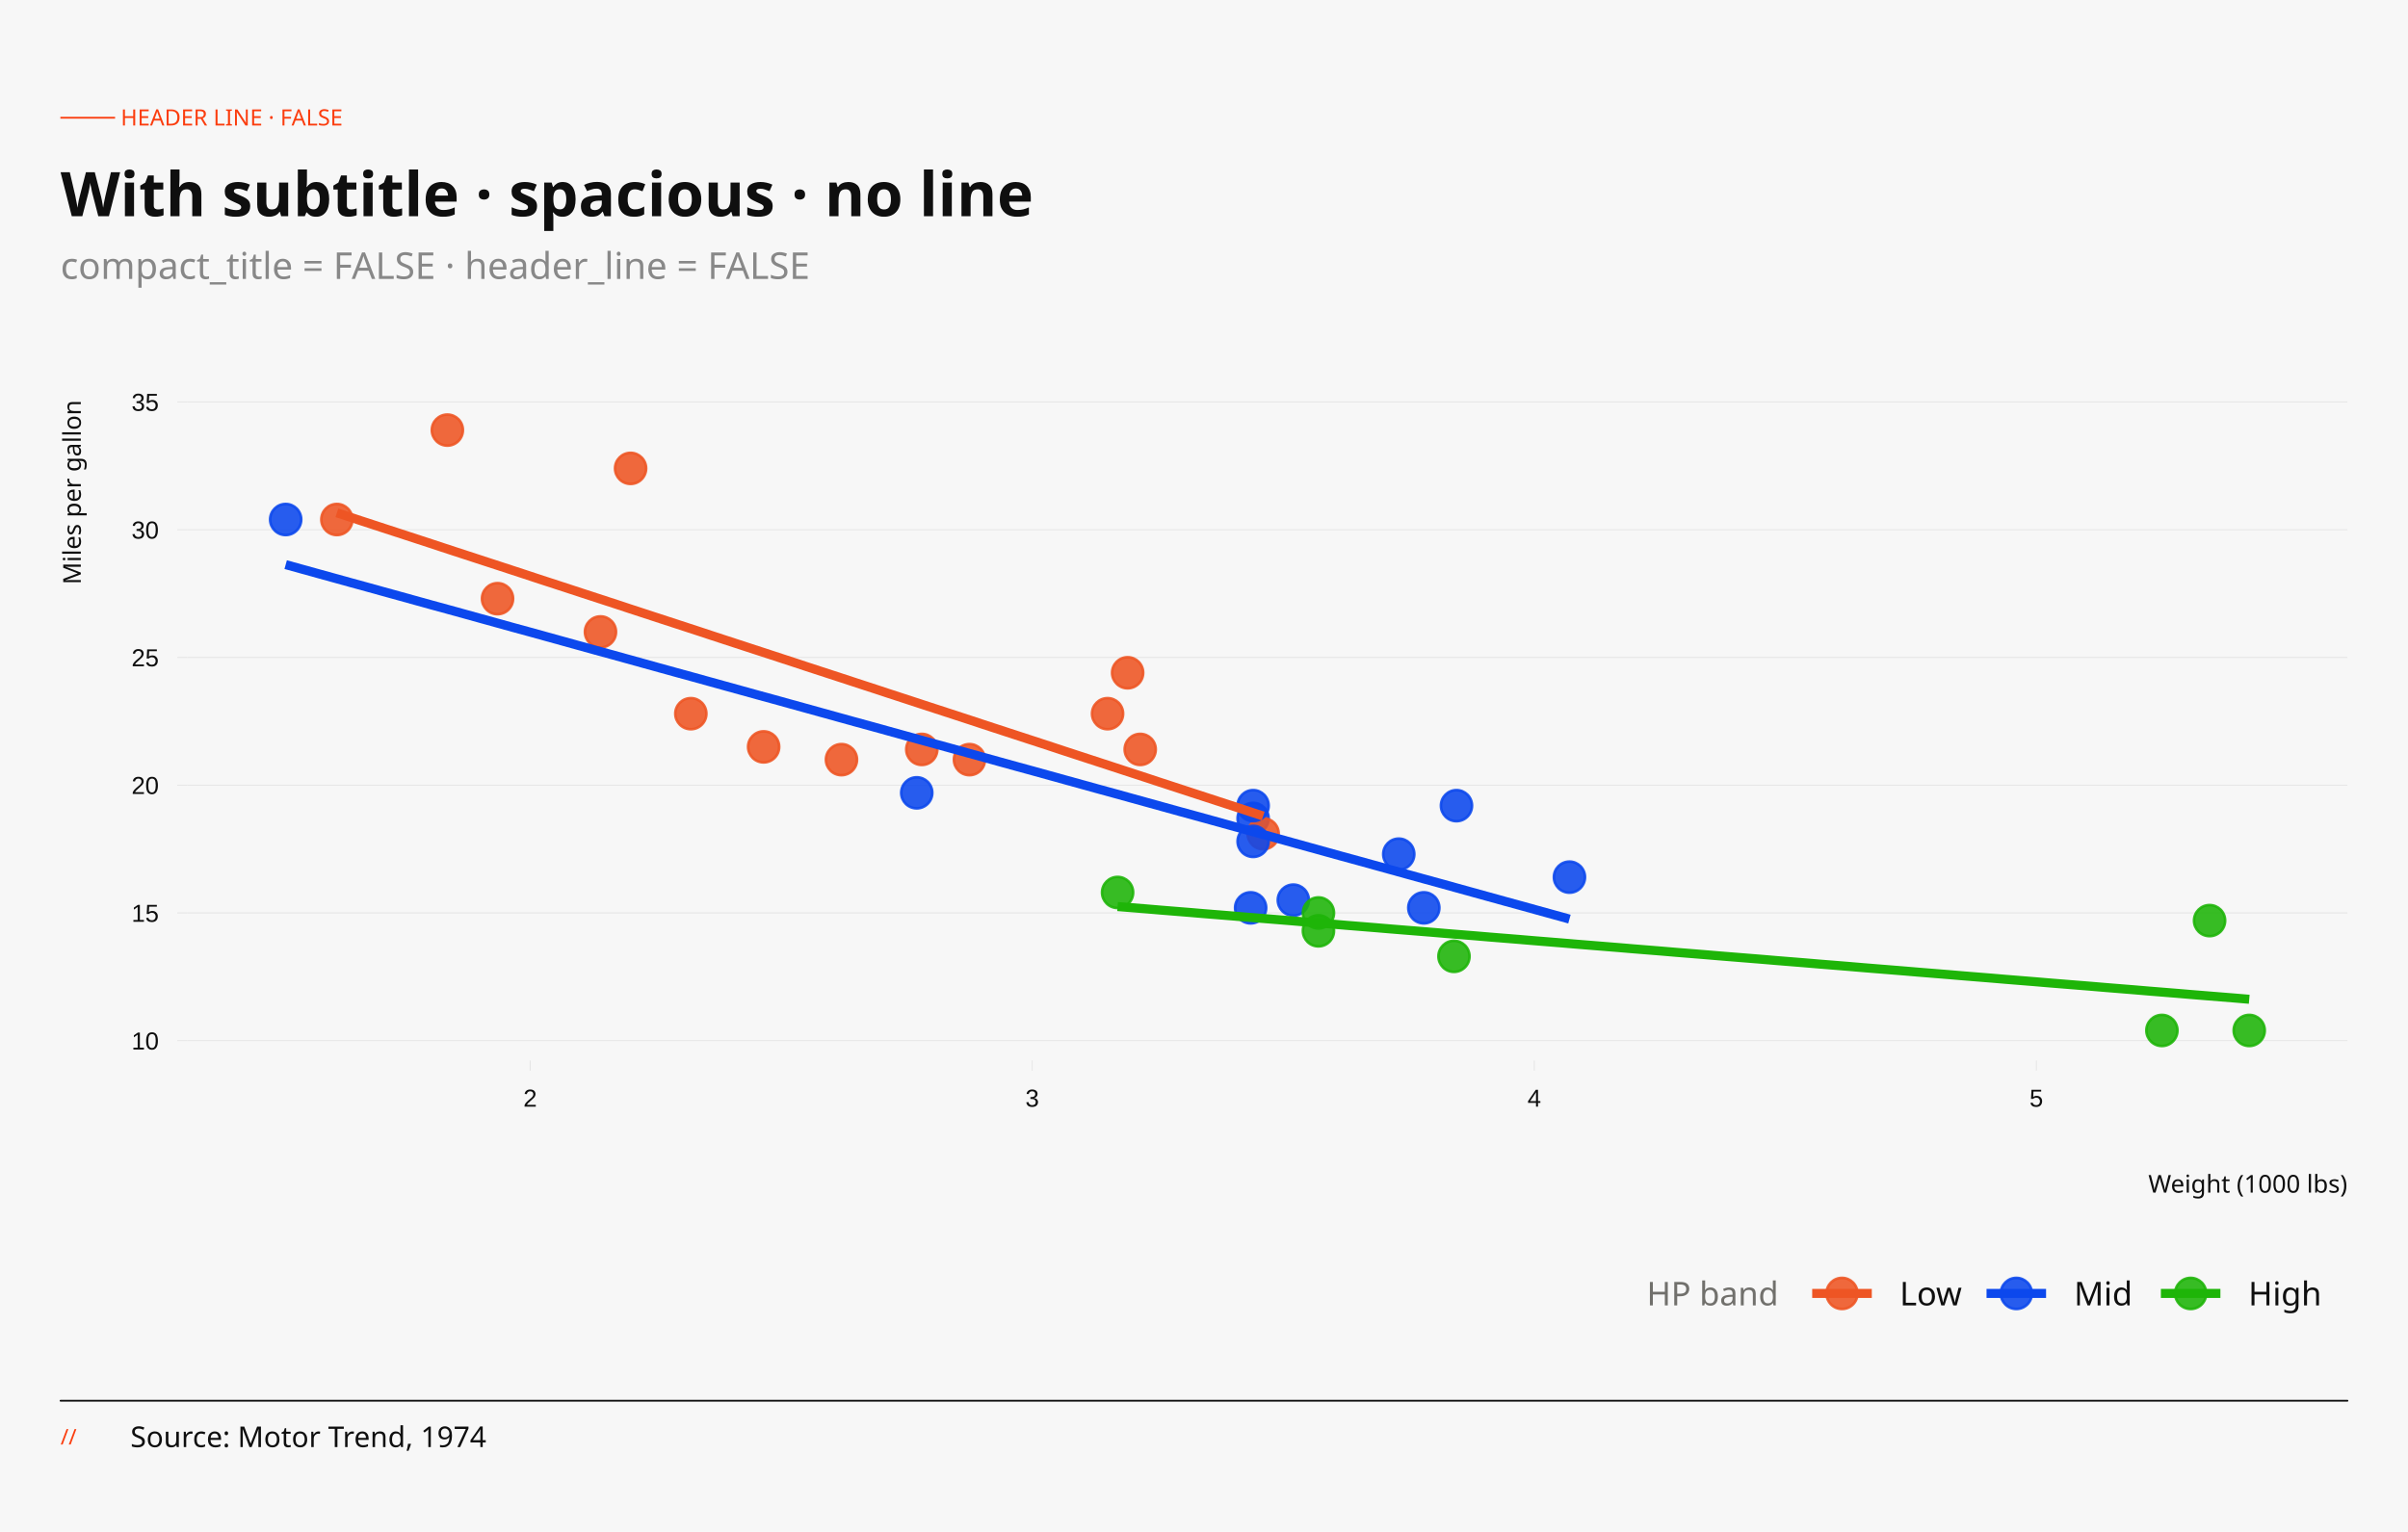
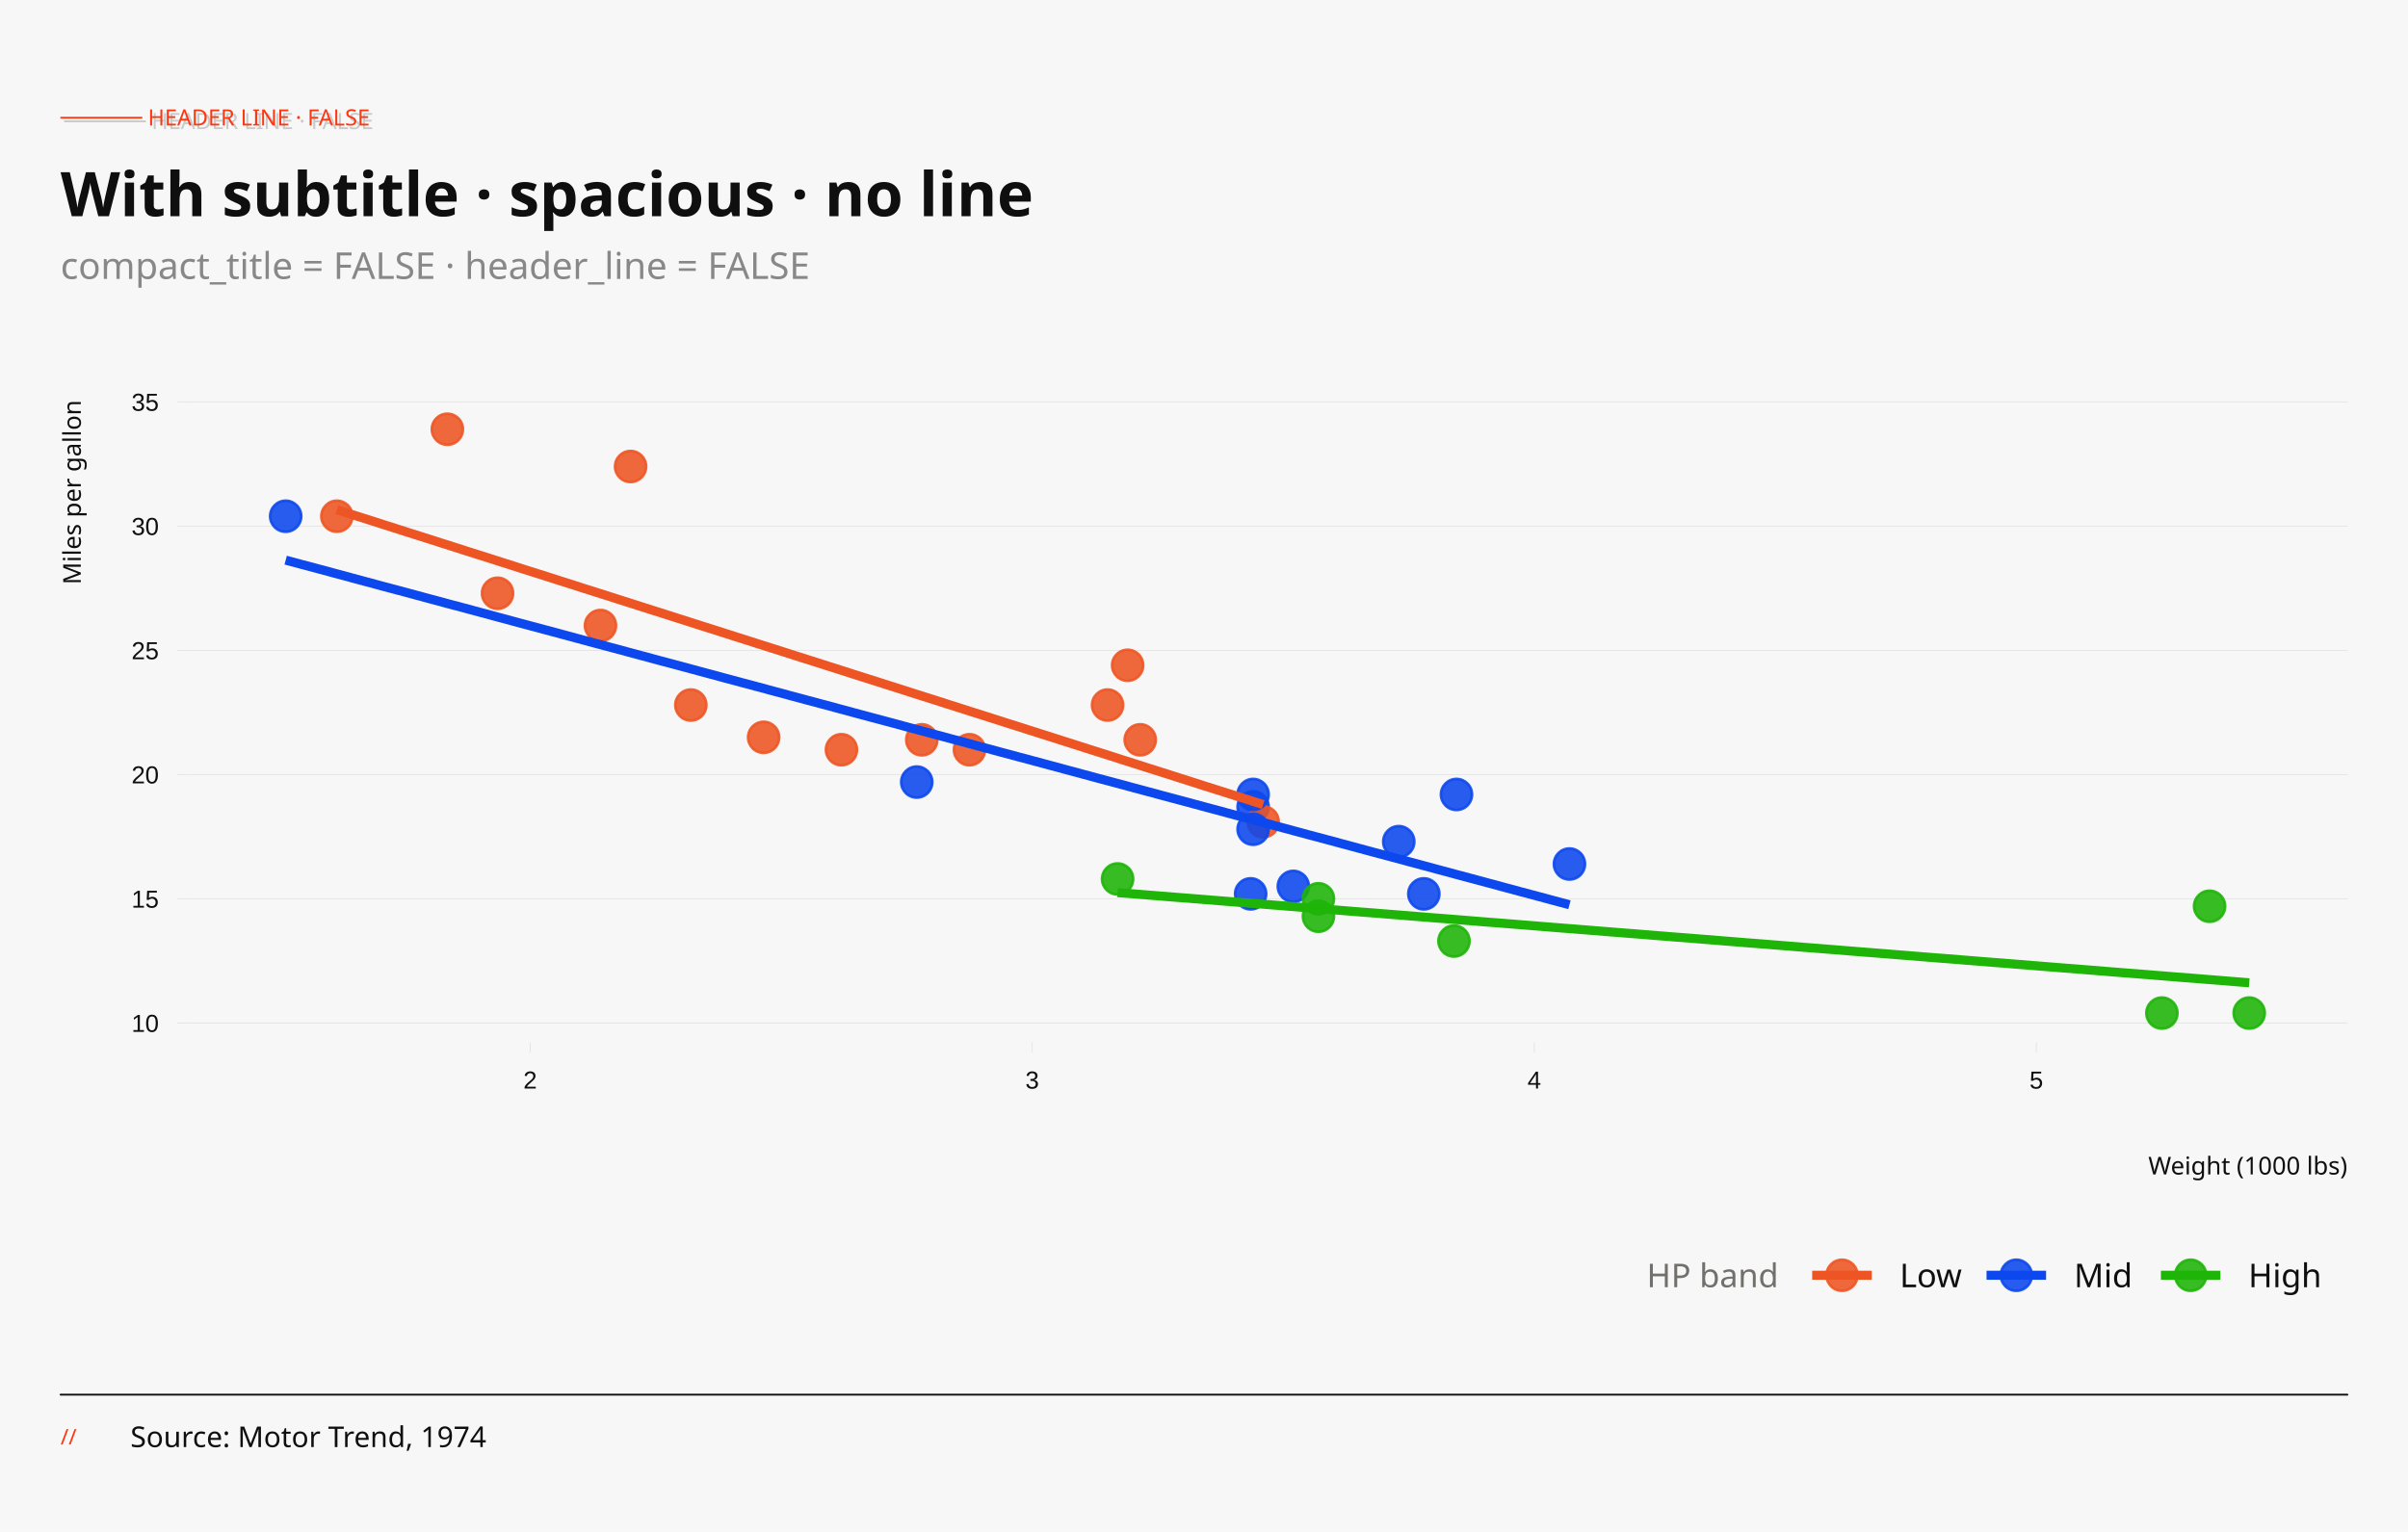
<svg xmlns="http://www.w3.org/2000/svg" width="396.00pt" height="252.00pt" viewBox="0 0 396.00 252.00">
  <g class="svglite">
    <defs>
      <style type="text/css">
    .svglite line, .svglite polyline, .svglite polygon, .svglite path, .svglite rect, .svglite circle {
      fill: none;
      stroke: #000000;
      stroke-linecap: round;
      stroke-linejoin: round;
      stroke-miterlimit: 10.00;
    }
    .svglite text {
      white-space: pre;
    }
    .svglite g.glyphgroup path {
      fill: inherit;
      stroke: none;
    }
  </style>
    </defs>
    <rect width="100%" height="100%" style="stroke: none; fill: none;" />
    <defs>
      <clipPath id="cpMC4wMHwzOTYuMDB8MC4wMHwyNTIuMDA=">
        <rect x="0.00" y="0.00" width="396.00" height="252.00" />
      </clipPath>
    </defs>
    <g clip-path="url(#cpMC4wMHwzOTYuMDB8MC4wMHwyNTIuMDA=)">
      <rect x="-0" y="0.00" width="396.00" height="252.00" style="stroke-width: 0.65; stroke: none; fill: #F7F7F7;" />
    </g>
    <defs>
-       <clipPath id="cpMzAuODN8Mzg2LjA0fDY1LjgxfDE3NC40NQ==">
-         <rect x="30.83" y="65.81" width="355.20" height="108.64" />
+       <clipPath id="cpMzAuODN8Mzg2LjA0fDY1LjgxfDE3MS40Ng==">
+         <rect x="30.83" y="65.81" width="355.20" height="105.65" />
      </clipPath>
    </defs>
-     <g clip-path="url(#cpMzAuODN8Mzg2LjA0fDY1LjgxfDE3NC40NQ==)">
-       <rect x="30.83" y="65.81" width="355.20" height="108.64" style="stroke-width: 0.65; stroke: none; fill: #F7F7F7;" />
-       <polyline points="30.83,171.19 386.04,171.19 " style="stroke-width: 0.15; stroke: #E4E4E4; stroke-linecap: butt;" />
-       <polyline points="30.83,150.18 386.04,150.18 " style="stroke-width: 0.15; stroke: #E4E4E4; stroke-linecap: butt;" />
-       <polyline points="30.83,129.16 386.04,129.16 " style="stroke-width: 0.15; stroke: #E4E4E4; stroke-linecap: butt;" />
-       <polyline points="30.83,108.15 386.04,108.15 " style="stroke-width: 0.15; stroke: #E4E4E4; stroke-linecap: butt;" />
-       <polyline points="30.83,87.14 386.04,87.14 " style="stroke-width: 0.15; stroke: #E4E4E4; stroke-linecap: butt;" />
+     <g clip-path="url(#cpMzAuODN8Mzg2LjA0fDY1LjgxfDE3MS40Ng==)">
+       <rect x="30.83" y="65.81" width="355.20" height="105.65" style="stroke-width: 0.65; stroke: none; fill: #F7F7F7;" />
+       <polyline points="30.83,168.29 386.04,168.29 " style="stroke-width: 0.15; stroke: #E4E4E4; stroke-linecap: butt;" />
+       <polyline points="30.83,147.85 386.04,147.85 " style="stroke-width: 0.15; stroke: #E4E4E4; stroke-linecap: butt;" />
+       <polyline points="30.83,127.42 386.04,127.42 " style="stroke-width: 0.15; stroke: #E4E4E4; stroke-linecap: butt;" />
+       <polyline points="30.83,106.99 386.04,106.99 " style="stroke-width: 0.15; stroke: #E4E4E4; stroke-linecap: butt;" />
+       <polyline points="30.83,86.55 386.04,86.55 " style="stroke-width: 0.15; stroke: #E4E4E4; stroke-linecap: butt;" />
      <polyline points="30.83,66.12 386.04,66.12 " style="stroke-width: 0.15; stroke: #E4E4E4; stroke-linecap: butt;" />
-       <circle cx="138.38" cy="124.96" r="2.56" style="stroke-width: 0.43; stroke: #EE5524; stroke-opacity: 0.88; fill: #EE5524; fill-opacity: 0.88;" />
-       <circle cx="159.43" cy="124.96" r="2.56" style="stroke-width: 0.43; stroke: #EE5524; stroke-opacity: 0.88; fill: #EE5524; fill-opacity: 0.88;" />
-       <circle cx="113.61" cy="117.40" r="2.56" style="stroke-width: 0.43; stroke: #EE5524; stroke-opacity: 0.88; fill: #EE5524; fill-opacity: 0.88;" />
-       <circle cx="187.51" cy="123.28" r="2.56" style="stroke-width: 0.43; stroke: #EE5524; stroke-opacity: 0.88; fill: #EE5524; fill-opacity: 0.88;" />
-       <circle cx="206.08" cy="134.63" r="2.56" style="stroke-width: 0.43; stroke: #0C48ED; stroke-opacity: 0.88; fill: #0C48ED; fill-opacity: 0.88;" />
-       <circle cx="207.73" cy="137.15" r="2.56" style="stroke-width: 0.43; stroke: #EE5524; stroke-opacity: 0.88; fill: #EE5524; fill-opacity: 0.88;" />
-       <circle cx="216.82" cy="153.12" r="2.56" style="stroke-width: 0.43; stroke: #1EB508; stroke-opacity: 0.88; fill: #1EB508; fill-opacity: 0.88;" />
-       <circle cx="185.44" cy="110.67" r="2.56" style="stroke-width: 0.43; stroke: #EE5524; stroke-opacity: 0.88; fill: #EE5524; fill-opacity: 0.88;" />
-       <circle cx="182.14" cy="117.40" r="2.56" style="stroke-width: 0.43; stroke: #EE5524; stroke-opacity: 0.88; fill: #EE5524; fill-opacity: 0.88;" />
-       <circle cx="206.08" cy="132.53" r="2.56" style="stroke-width: 0.43; stroke: #0C48ED; stroke-opacity: 0.88; fill: #0C48ED; fill-opacity: 0.88;" />
-       <circle cx="206.08" cy="138.41" r="2.56" style="stroke-width: 0.43; stroke: #0C48ED; stroke-opacity: 0.88; fill: #0C48ED; fill-opacity: 0.88;" />
-       <circle cx="258.10" cy="144.29" r="2.56" style="stroke-width: 0.43; stroke: #0C48ED; stroke-opacity: 0.88; fill: #0C48ED; fill-opacity: 0.88;" />
-       <circle cx="230.03" cy="140.51" r="2.56" style="stroke-width: 0.43; stroke: #0C48ED; stroke-opacity: 0.88; fill: #0C48ED; fill-opacity: 0.88;" />
-       <circle cx="234.15" cy="149.34" r="2.56" style="stroke-width: 0.43; stroke: #0C48ED; stroke-opacity: 0.88; fill: #0C48ED; fill-opacity: 0.88;" />
-       <circle cx="355.53" cy="169.51" r="2.56" style="stroke-width: 0.43; stroke: #1EB508; stroke-opacity: 0.88; fill: #1EB508; fill-opacity: 0.88;" />
-       <circle cx="369.89" cy="169.51" r="2.56" style="stroke-width: 0.43; stroke: #1EB508; stroke-opacity: 0.88; fill: #1EB508; fill-opacity: 0.88;" />
-       <circle cx="363.37" cy="151.44" r="2.56" style="stroke-width: 0.43; stroke: #1EB508; stroke-opacity: 0.88; fill: #1EB508; fill-opacity: 0.88;" />
-       <circle cx="103.70" cy="77.05" r="2.56" style="stroke-width: 0.43; stroke: #EE5524; stroke-opacity: 0.88; fill: #EE5524; fill-opacity: 0.88;" />
-       <circle cx="55.40" cy="85.46" r="2.56" style="stroke-width: 0.43; stroke: #EE5524; stroke-opacity: 0.88; fill: #EE5524; fill-opacity: 0.88;" />
-       <circle cx="73.57" cy="70.75" r="2.56" style="stroke-width: 0.43; stroke: #EE5524; stroke-opacity: 0.88; fill: #EE5524; fill-opacity: 0.88;" />
-       <circle cx="125.58" cy="122.86" r="2.56" style="stroke-width: 0.43; stroke: #EE5524; stroke-opacity: 0.88; fill: #EE5524; fill-opacity: 0.88;" />
-       <circle cx="212.69" cy="148.07" r="2.56" style="stroke-width: 0.43; stroke: #0C48ED; stroke-opacity: 0.88; fill: #0C48ED; fill-opacity: 0.88;" />
-       <circle cx="205.67" cy="149.34" r="2.56" style="stroke-width: 0.43; stroke: #0C48ED; stroke-opacity: 0.88; fill: #0C48ED; fill-opacity: 0.88;" />
-       <circle cx="239.11" cy="157.32" r="2.56" style="stroke-width: 0.43; stroke: #1EB508; stroke-opacity: 0.88; fill: #1EB508; fill-opacity: 0.88;" />
-       <circle cx="239.52" cy="132.53" r="2.56" style="stroke-width: 0.43; stroke: #0C48ED; stroke-opacity: 0.88; fill: #0C48ED; fill-opacity: 0.88;" />
-       <circle cx="81.82" cy="98.48" r="2.56" style="stroke-width: 0.43; stroke: #EE5524; stroke-opacity: 0.88; fill: #EE5524; fill-opacity: 0.88;" />
-       <circle cx="98.75" cy="103.95" r="2.56" style="stroke-width: 0.43; stroke: #EE5524; stroke-opacity: 0.88; fill: #EE5524; fill-opacity: 0.88;" />
-       <circle cx="46.98" cy="85.46" r="2.56" style="stroke-width: 0.43; stroke: #0C48ED; stroke-opacity: 0.88; fill: #0C48ED; fill-opacity: 0.88;" />
-       <circle cx="183.79" cy="146.81" r="2.56" style="stroke-width: 0.43; stroke: #1EB508; stroke-opacity: 0.88; fill: #1EB508; fill-opacity: 0.88;" />
-       <circle cx="150.76" cy="130.42" r="2.56" style="stroke-width: 0.43; stroke: #0C48ED; stroke-opacity: 0.88; fill: #0C48ED; fill-opacity: 0.88;" />
-       <circle cx="216.82" cy="150.18" r="2.56" style="stroke-width: 0.43; stroke: #1EB508; stroke-opacity: 0.88; fill: #1EB508; fill-opacity: 0.88;" />
-       <circle cx="151.59" cy="123.28" r="2.56" style="stroke-width: 0.43; stroke: #EE5524; stroke-opacity: 0.88; fill: #EE5524; fill-opacity: 0.88;" />
-       <polyline points="55.40,84.36 57.33,84.99 59.26,85.63 61.19,86.26 63.11,86.89 65.04,87.52 66.97,88.15 68.90,88.78 70.83,89.41 72.76,90.05 74.68,90.68 76.61,91.31 78.54,91.94 80.47,92.57 82.40,93.20 84.32,93.83 86.25,94.46 88.18,95.10 90.11,95.73 92.04,96.36 93.97,96.99 95.89,97.62 97.82,98.25 99.75,98.88 101.68,99.51 103.61,100.15 105.54,100.78 107.46,101.41 109.39,102.04 111.32,102.67 113.25,103.30 115.18,103.93 117.11,104.57 119.03,105.20 120.96,105.83 122.89,106.46 124.82,107.09 126.75,107.72 128.67,108.35 130.60,108.98 132.53,109.62 134.46,110.25 136.39,110.88 138.32,111.51 140.24,112.14 142.17,112.77 144.10,113.40 146.03,114.04 147.96,114.67 149.89,115.30 151.81,115.93 153.74,116.56 155.67,117.19 157.60,117.82 159.53,118.45 161.46,119.09 163.38,119.72 165.31,120.35 167.24,120.98 169.17,121.61 171.10,122.24 173.02,122.87 174.95,123.51 176.88,124.14 178.81,124.77 180.74,125.40 182.67,126.03 184.59,126.66 186.52,127.29 188.45,127.92 190.38,128.56 192.31,129.19 194.24,129.82 196.16,130.45 198.09,131.08 200.02,131.71 201.95,132.34 203.88,132.97 205.81,133.61 207.73,134.24 " style="stroke-width: 1.49; stroke: #EE5524; stroke-linecap: butt;" />
-       <polyline points="46.98,92.88 49.65,93.62 52.32,94.36 55.00,95.10 57.67,95.84 60.34,96.57 63.01,97.31 65.69,98.05 68.36,98.79 71.03,99.53 73.70,100.26 76.38,101.00 79.05,101.74 81.72,102.48 84.39,103.22 87.07,103.95 89.74,104.69 92.41,105.43 95.08,106.17 97.75,106.91 100.43,107.64 103.10,108.38 105.77,109.12 108.44,109.86 111.12,110.60 113.79,111.33 116.46,112.07 119.13,112.81 121.81,113.55 124.48,114.29 127.15,115.02 129.82,115.76 132.50,116.50 135.17,117.24 137.84,117.98 140.51,118.72 143.19,119.45 145.86,120.19 148.53,120.93 151.20,121.67 153.88,122.41 156.55,123.14 159.22,123.88 161.89,124.62 164.56,125.36 167.24,126.10 169.91,126.83 172.58,127.57 175.25,128.31 177.93,129.05 180.60,129.79 183.27,130.52 185.94,131.26 188.62,132.00 191.29,132.74 193.96,133.48 196.63,134.21 199.31,134.95 201.98,135.69 204.65,136.43 207.32,137.17 210.00,137.90 212.67,138.64 215.34,139.38 218.01,140.12 220.68,140.86 223.36,141.59 226.03,142.33 228.70,143.07 231.37,143.81 234.05,144.55 236.72,145.28 239.39,146.02 242.06,146.76 244.74,147.50 247.41,148.24 250.08,148.97 252.75,149.71 255.43,150.45 258.10,151.19 " style="stroke-width: 1.49; stroke: #0C48ED; stroke-linecap: butt;" />
-       <polyline points="183.79,149.13 186.15,149.32 188.50,149.51 190.86,149.71 193.21,149.90 195.57,150.09 197.92,150.29 200.28,150.48 202.64,150.67 204.99,150.87 207.35,151.06 209.70,151.25 212.06,151.44 214.41,151.64 216.77,151.83 219.13,152.02 221.48,152.22 223.84,152.41 226.19,152.60 228.55,152.80 230.90,152.99 233.26,153.18 235.62,153.37 237.97,153.57 240.33,153.76 242.68,153.95 245.04,154.15 247.39,154.34 249.75,154.53 252.11,154.73 254.46,154.92 256.82,155.11 259.17,155.31 261.53,155.50 263.88,155.69 266.24,155.88 268.60,156.08 270.95,156.27 273.31,156.46 275.66,156.66 278.02,156.85 280.37,157.04 282.73,157.24 285.09,157.43 287.44,157.62 289.80,157.81 292.15,158.01 294.51,158.20 296.86,158.39 299.22,158.59 301.58,158.78 303.93,158.97 306.29,159.17 308.64,159.36 311.00,159.55 313.35,159.74 315.71,159.94 318.07,160.13 320.42,160.32 322.78,160.52 325.13,160.71 327.49,160.90 329.84,161.10 332.20,161.29 334.56,161.48 336.91,161.68 339.27,161.87 341.62,162.06 343.98,162.25 346.33,162.45 348.69,162.64 351.05,162.83 353.40,163.03 355.76,163.22 358.11,163.41 360.47,163.61 362.82,163.80 365.18,163.99 367.54,164.18 369.89,164.38 " style="stroke-width: 1.49; stroke: #1EB508; stroke-linecap: butt;" />
+       <circle cx="138.38" cy="123.33" r="2.56" style="stroke-width: 0.43; stroke: #EE5524; stroke-opacity: 0.88; fill: #EE5524; fill-opacity: 0.88;" />
+       <circle cx="159.43" cy="123.33" r="2.56" style="stroke-width: 0.43; stroke: #EE5524; stroke-opacity: 0.88; fill: #EE5524; fill-opacity: 0.88;" />
+       <circle cx="113.61" cy="115.98" r="2.56" style="stroke-width: 0.43; stroke: #EE5524; stroke-opacity: 0.88; fill: #EE5524; fill-opacity: 0.88;" />
+       <circle cx="187.51" cy="121.70" r="2.56" style="stroke-width: 0.43; stroke: #EE5524; stroke-opacity: 0.88; fill: #EE5524; fill-opacity: 0.88;" />
+       <circle cx="206.08" cy="132.73" r="2.56" style="stroke-width: 0.43; stroke: #0C48ED; stroke-opacity: 0.88; fill: #0C48ED; fill-opacity: 0.88;" />
+       <circle cx="207.73" cy="135.19" r="2.56" style="stroke-width: 0.43; stroke: #EE5524; stroke-opacity: 0.88; fill: #EE5524; fill-opacity: 0.88;" />
+       <circle cx="216.82" cy="150.72" r="2.56" style="stroke-width: 0.43; stroke: #1EB508; stroke-opacity: 0.88; fill: #1EB508; fill-opacity: 0.88;" />
+       <circle cx="185.44" cy="109.44" r="2.56" style="stroke-width: 0.43; stroke: #EE5524; stroke-opacity: 0.88; fill: #EE5524; fill-opacity: 0.88;" />
+       <circle cx="182.14" cy="115.98" r="2.56" style="stroke-width: 0.43; stroke: #EE5524; stroke-opacity: 0.88; fill: #EE5524; fill-opacity: 0.88;" />
+       <circle cx="206.08" cy="130.69" r="2.56" style="stroke-width: 0.43; stroke: #0C48ED; stroke-opacity: 0.88; fill: #0C48ED; fill-opacity: 0.88;" />
+       <circle cx="206.08" cy="136.41" r="2.56" style="stroke-width: 0.43; stroke: #0C48ED; stroke-opacity: 0.88; fill: #0C48ED; fill-opacity: 0.88;" />
+       <circle cx="258.10" cy="142.13" r="2.56" style="stroke-width: 0.43; stroke: #0C48ED; stroke-opacity: 0.88; fill: #0C48ED; fill-opacity: 0.88;" />
+       <circle cx="230.03" cy="138.45" r="2.56" style="stroke-width: 0.43; stroke: #0C48ED; stroke-opacity: 0.88; fill: #0C48ED; fill-opacity: 0.88;" />
+       <circle cx="234.15" cy="147.04" r="2.56" style="stroke-width: 0.43; stroke: #0C48ED; stroke-opacity: 0.88; fill: #0C48ED; fill-opacity: 0.88;" />
+       <circle cx="355.53" cy="166.65" r="2.56" style="stroke-width: 0.43; stroke: #1EB508; stroke-opacity: 0.88; fill: #1EB508; fill-opacity: 0.88;" />
+       <circle cx="369.89" cy="166.65" r="2.56" style="stroke-width: 0.43; stroke: #1EB508; stroke-opacity: 0.88; fill: #1EB508; fill-opacity: 0.88;" />
+       <circle cx="363.37" cy="149.08" r="2.56" style="stroke-width: 0.43; stroke: #1EB508; stroke-opacity: 0.88; fill: #1EB508; fill-opacity: 0.88;" />
+       <circle cx="103.70" cy="76.74" r="2.56" style="stroke-width: 0.43; stroke: #EE5524; stroke-opacity: 0.88; fill: #EE5524; fill-opacity: 0.88;" />
+       <circle cx="55.40" cy="84.92" r="2.56" style="stroke-width: 0.43; stroke: #EE5524; stroke-opacity: 0.88; fill: #EE5524; fill-opacity: 0.88;" />
+       <circle cx="73.57" cy="70.61" r="2.56" style="stroke-width: 0.43; stroke: #EE5524; stroke-opacity: 0.88; fill: #EE5524; fill-opacity: 0.88;" />
+       <circle cx="125.58" cy="121.29" r="2.56" style="stroke-width: 0.43; stroke: #EE5524; stroke-opacity: 0.88; fill: #EE5524; fill-opacity: 0.88;" />
+       <circle cx="212.69" cy="145.81" r="2.56" style="stroke-width: 0.43; stroke: #0C48ED; stroke-opacity: 0.88; fill: #0C48ED; fill-opacity: 0.88;" />
+       <circle cx="205.67" cy="147.04" r="2.56" style="stroke-width: 0.43; stroke: #0C48ED; stroke-opacity: 0.88; fill: #0C48ED; fill-opacity: 0.88;" />
+       <circle cx="239.11" cy="154.80" r="2.56" style="stroke-width: 0.43; stroke: #1EB508; stroke-opacity: 0.88; fill: #1EB508; fill-opacity: 0.88;" />
+       <circle cx="239.52" cy="130.69" r="2.56" style="stroke-width: 0.43; stroke: #0C48ED; stroke-opacity: 0.88; fill: #0C48ED; fill-opacity: 0.88;" />
+       <circle cx="81.82" cy="97.59" r="2.56" style="stroke-width: 0.43; stroke: #EE5524; stroke-opacity: 0.88; fill: #EE5524; fill-opacity: 0.88;" />
+       <circle cx="98.75" cy="102.90" r="2.56" style="stroke-width: 0.43; stroke: #EE5524; stroke-opacity: 0.88; fill: #EE5524; fill-opacity: 0.88;" />
+       <circle cx="46.98" cy="84.92" r="2.56" style="stroke-width: 0.43; stroke: #0C48ED; stroke-opacity: 0.88; fill: #0C48ED; fill-opacity: 0.88;" />
+       <circle cx="183.79" cy="144.59" r="2.56" style="stroke-width: 0.43; stroke: #1EB508; stroke-opacity: 0.88; fill: #1EB508; fill-opacity: 0.88;" />
+       <circle cx="150.76" cy="128.65" r="2.56" style="stroke-width: 0.43; stroke: #0C48ED; stroke-opacity: 0.88; fill: #0C48ED; fill-opacity: 0.88;" />
+       <circle cx="216.82" cy="147.85" r="2.56" style="stroke-width: 0.43; stroke: #1EB508; stroke-opacity: 0.88; fill: #1EB508; fill-opacity: 0.88;" />
+       <circle cx="151.59" cy="121.70" r="2.56" style="stroke-width: 0.43; stroke: #EE5524; stroke-opacity: 0.88; fill: #EE5524; fill-opacity: 0.88;" />
+       <polyline points="55.40,83.85 57.33,84.47 59.26,85.08 61.19,85.69 63.11,86.31 65.04,86.92 66.97,87.54 68.90,88.15 70.83,88.76 72.76,89.38 74.68,89.99 76.61,90.61 78.54,91.22 80.47,91.83 82.40,92.45 84.32,93.06 86.25,93.68 88.18,94.29 90.11,94.90 92.04,95.52 93.97,96.13 95.89,96.75 97.82,97.36 99.75,97.97 101.68,98.59 103.61,99.20 105.54,99.82 107.46,100.43 109.39,101.04 111.32,101.66 113.25,102.27 115.18,102.89 117.11,103.50 119.03,104.11 120.96,104.73 122.89,105.34 124.82,105.96 126.75,106.57 128.67,107.18 130.60,107.80 132.53,108.41 134.46,109.02 136.39,109.64 138.32,110.25 140.24,110.87 142.17,111.48 144.10,112.09 146.03,112.71 147.96,113.32 149.89,113.94 151.81,114.55 153.74,115.16 155.67,115.78 157.60,116.39 159.53,117.01 161.46,117.62 163.38,118.23 165.31,118.85 167.24,119.46 169.17,120.08 171.10,120.69 173.02,121.30 174.95,121.92 176.88,122.53 178.81,123.15 180.74,123.76 182.67,124.37 184.59,124.99 186.52,125.60 188.45,126.22 190.38,126.83 192.31,127.44 194.24,128.06 196.16,128.67 198.09,129.29 200.02,129.90 201.95,130.51 203.88,131.13 205.81,131.74 207.73,132.35 " style="stroke-width: 1.49; stroke: #EE5524; stroke-linecap: butt;" />
+       <polyline points="46.98,92.14 49.65,92.86 52.32,93.57 55.00,94.29 57.67,95.01 60.34,95.73 63.01,96.45 65.69,97.16 68.36,97.88 71.03,98.60 73.70,99.32 76.38,100.03 79.05,100.75 81.72,101.47 84.39,102.19 87.07,102.91 89.74,103.62 92.41,104.34 95.08,105.06 97.75,105.78 100.43,106.49 103.10,107.21 105.77,107.93 108.44,108.65 111.12,109.36 113.79,110.08 116.46,110.80 119.13,111.52 121.81,112.24 124.48,112.95 127.15,113.67 129.82,114.39 132.50,115.11 135.17,115.82 137.84,116.54 140.51,117.26 143.19,117.98 145.86,118.69 148.53,119.41 151.20,120.13 153.88,120.85 156.55,121.57 159.22,122.28 161.89,123.00 164.56,123.72 167.24,124.44 169.91,125.15 172.58,125.87 175.25,126.59 177.93,127.31 180.60,128.03 183.27,128.74 185.94,129.46 188.62,130.18 191.29,130.90 193.96,131.61 196.63,132.33 199.31,133.05 201.98,133.77 204.65,134.48 207.32,135.20 210.00,135.92 212.67,136.64 215.34,137.36 218.01,138.07 220.68,138.79 223.36,139.51 226.03,140.23 228.70,140.94 231.37,141.66 234.05,142.38 236.72,143.10 239.39,143.82 242.06,144.53 244.74,145.25 247.41,145.97 250.08,146.69 252.75,147.40 255.43,148.12 258.10,148.84 " style="stroke-width: 1.49; stroke: #0C48ED; stroke-linecap: butt;" />
+       <polyline points="183.79,146.84 186.15,147.02 188.50,147.21 190.86,147.40 193.21,147.59 195.57,147.77 197.92,147.96 200.28,148.15 202.64,148.34 204.99,148.53 207.35,148.71 209.70,148.90 212.06,149.09 214.41,149.28 216.77,149.46 219.13,149.65 221.48,149.84 223.84,150.03 226.19,150.21 228.55,150.40 230.90,150.59 233.26,150.78 235.62,150.97 237.97,151.15 240.33,151.34 242.68,151.53 245.04,151.72 247.39,151.90 249.75,152.09 252.11,152.28 254.46,152.47 256.82,152.66 259.17,152.84 261.53,153.03 263.88,153.22 266.24,153.41 268.60,153.59 270.95,153.78 273.31,153.97 275.66,154.16 278.02,154.34 280.37,154.53 282.73,154.72 285.09,154.91 287.44,155.10 289.80,155.28 292.15,155.47 294.51,155.66 296.86,155.85 299.22,156.03 301.58,156.22 303.93,156.41 306.29,156.60 308.64,156.78 311.00,156.97 313.35,157.16 315.71,157.35 318.07,157.54 320.42,157.72 322.78,157.91 325.13,158.10 327.49,158.29 329.84,158.47 332.20,158.66 334.56,158.85 336.91,159.04 339.27,159.23 341.62,159.41 343.98,159.60 346.33,159.79 348.69,159.98 351.05,160.16 353.40,160.35 355.76,160.54 358.11,160.73 360.47,160.91 362.82,161.10 365.18,161.29 367.54,161.48 369.89,161.67 " style="stroke-width: 1.49; stroke: #1EB508; stroke-linecap: butt;" />
    </g>
    <g clip-path="url(#cpMC4wMHwzOTYuMDB8MC4wMHwyNTIuMDA=)">
-       <text x="26.13" y="172.64" text-anchor="end" style="font-size: 4.05px;fill: #0F0F0F; font-family: &quot;Arial&quot;;" textLength="4.50px" lengthAdjust="spacingAndGlyphs">10</text>
-       <text x="26.13" y="151.63" text-anchor="end" style="font-size: 4.05px;fill: #0F0F0F; font-family: &quot;Arial&quot;;" textLength="4.50px" lengthAdjust="spacingAndGlyphs">15</text>
-       <text x="26.13" y="130.61" text-anchor="end" style="font-size: 4.05px;fill: #0F0F0F; font-family: &quot;Arial&quot;;" textLength="4.50px" lengthAdjust="spacingAndGlyphs">20</text>
-       <text x="26.13" y="109.60" text-anchor="end" style="font-size: 4.05px;fill: #0F0F0F; font-family: &quot;Arial&quot;;" textLength="4.50px" lengthAdjust="spacingAndGlyphs">25</text>
-       <text x="26.13" y="88.59" text-anchor="end" style="font-size: 4.05px;fill: #0F0F0F; font-family: &quot;Arial&quot;;" textLength="4.50px" lengthAdjust="spacingAndGlyphs">30</text>
-       <text x="26.13" y="67.58" text-anchor="end" style="font-size: 4.05px;fill: #0F0F0F; font-family: &quot;Arial&quot;;" textLength="4.50px" lengthAdjust="spacingAndGlyphs">35</text>
-       <polyline points="29.15,171.19 30.83,171.19 " style="stroke-width: 0.15; stroke: #E4E4E4; stroke-linecap: butt;" />
-       <polyline points="29.15,150.18 30.83,150.18 " style="stroke-width: 0.15; stroke: #E4E4E4; stroke-linecap: butt;" />
-       <polyline points="29.15,129.16 30.83,129.16 " style="stroke-width: 0.15; stroke: #E4E4E4; stroke-linecap: butt;" />
-       <polyline points="29.15,108.15 30.83,108.15 " style="stroke-width: 0.15; stroke: #E4E4E4; stroke-linecap: butt;" />
-       <polyline points="29.15,87.14 30.83,87.14 " style="stroke-width: 0.15; stroke: #E4E4E4; stroke-linecap: butt;" />
+       <text x="26.13" y="169.74" text-anchor="end" style="font-size: 4.05px;fill: #0F0F0F; font-family: &quot;Arial&quot;;" textLength="4.50px" lengthAdjust="spacingAndGlyphs">10</text>
+       <text x="26.13" y="149.31" text-anchor="end" style="font-size: 4.05px;fill: #0F0F0F; font-family: &quot;Arial&quot;;" textLength="4.50px" lengthAdjust="spacingAndGlyphs">15</text>
+       <text x="26.13" y="128.87" text-anchor="end" style="font-size: 4.05px;fill: #0F0F0F; font-family: &quot;Arial&quot;;" textLength="4.50px" lengthAdjust="spacingAndGlyphs">20</text>
+       <text x="26.13" y="108.44" text-anchor="end" style="font-size: 4.05px;fill: #0F0F0F; font-family: &quot;Arial&quot;;" textLength="4.50px" lengthAdjust="spacingAndGlyphs">25</text>
+       <text x="26.13" y="88.00" text-anchor="end" style="font-size: 4.05px;fill: #0F0F0F; font-family: &quot;Arial&quot;;" textLength="4.50px" lengthAdjust="spacingAndGlyphs">30</text>
+       <text x="26.13" y="67.57" text-anchor="end" style="font-size: 4.05px;fill: #0F0F0F; font-family: &quot;Arial&quot;;" textLength="4.50px" lengthAdjust="spacingAndGlyphs">35</text>
+       <polyline points="29.15,168.29 30.83,168.29 " style="stroke-width: 0.15; stroke: #E4E4E4; stroke-linecap: butt;" />
+       <polyline points="29.15,147.85 30.83,147.85 " style="stroke-width: 0.15; stroke: #E4E4E4; stroke-linecap: butt;" />
+       <polyline points="29.15,127.42 30.83,127.42 " style="stroke-width: 0.15; stroke: #E4E4E4; stroke-linecap: butt;" />
+       <polyline points="29.15,106.99 30.83,106.99 " style="stroke-width: 0.15; stroke: #E4E4E4; stroke-linecap: butt;" />
+       <polyline points="29.15,86.55 30.83,86.55 " style="stroke-width: 0.15; stroke: #E4E4E4; stroke-linecap: butt;" />
      <polyline points="29.15,66.12 30.83,66.12 " style="stroke-width: 0.15; stroke: #E4E4E4; stroke-linecap: butt;" />
-       <polyline points="87.19,176.13 87.19,174.45 " style="stroke-width: 0.15; stroke: #E4E4E4; stroke-linecap: butt;" />
-       <polyline points="169.75,176.13 169.75,174.45 " style="stroke-width: 0.15; stroke: #E4E4E4; stroke-linecap: butt;" />
-       <polyline points="252.32,176.13 252.32,174.45 " style="stroke-width: 0.15; stroke: #E4E4E4; stroke-linecap: butt;" />
-       <polyline points="334.88,176.13 334.88,174.45 " style="stroke-width: 0.15; stroke: #E4E4E4; stroke-linecap: butt;" />
-       <text x="87.19" y="182.05" text-anchor="middle" style="font-size: 4.05px;fill: #0F0F0F; font-family: &quot;Arial&quot;;" textLength="2.25px" lengthAdjust="spacingAndGlyphs">2</text>
-       <text x="169.75" y="182.05" text-anchor="middle" style="font-size: 4.05px;fill: #0F0F0F; font-family: &quot;Arial&quot;;" textLength="2.25px" lengthAdjust="spacingAndGlyphs">3</text>
-       <text x="252.32" y="182.05" text-anchor="middle" style="font-size: 4.05px;fill: #0F0F0F; font-family: &quot;Arial&quot;;" textLength="2.25px" lengthAdjust="spacingAndGlyphs">4</text>
-       <text x="334.88" y="182.05" text-anchor="middle" style="font-size: 4.05px;fill: #0F0F0F; font-family: &quot;Arial&quot;;" textLength="2.25px" lengthAdjust="spacingAndGlyphs">5</text>
-       <text x="386.04" y="196.19" text-anchor="end" style="font-size: 4.05px; font-weight: 100;fill: #0F0F0F; font-family: &quot;JetBrains Mono&quot;;" textLength="41.17px" lengthAdjust="spacingAndGlyphs">Weight (1000 lbs)</text>
+       <polyline points="87.19,173.14 87.19,171.46 " style="stroke-width: 0.15; stroke: #E4E4E4; stroke-linecap: butt;" />
+       <polyline points="169.75,173.14 169.75,171.46 " style="stroke-width: 0.15; stroke: #E4E4E4; stroke-linecap: butt;" />
+       <polyline points="252.32,173.14 252.32,171.46 " style="stroke-width: 0.15; stroke: #E4E4E4; stroke-linecap: butt;" />
+       <polyline points="334.88,173.14 334.88,171.46 " style="stroke-width: 0.15; stroke: #E4E4E4; stroke-linecap: butt;" />
+       <text x="87.19" y="179.07" text-anchor="middle" style="font-size: 4.05px;fill: #0F0F0F; font-family: &quot;Arial&quot;;" textLength="2.25px" lengthAdjust="spacingAndGlyphs">2</text>
+       <text x="169.75" y="179.07" text-anchor="middle" style="font-size: 4.05px;fill: #0F0F0F; font-family: &quot;Arial&quot;;" textLength="2.25px" lengthAdjust="spacingAndGlyphs">3</text>
+       <text x="252.32" y="179.07" text-anchor="middle" style="font-size: 4.05px;fill: #0F0F0F; font-family: &quot;Arial&quot;;" textLength="2.25px" lengthAdjust="spacingAndGlyphs">4</text>
+       <text x="334.88" y="179.07" text-anchor="middle" style="font-size: 4.05px;fill: #0F0F0F; font-family: &quot;Arial&quot;;" textLength="2.25px" lengthAdjust="spacingAndGlyphs">5</text>
+       <text x="386.04" y="193.20" text-anchor="end" style="font-size: 4.05px; font-weight: 100;fill: #0F0F0F; font-family: &quot;JetBrains Mono&quot;;" textLength="41.17px" lengthAdjust="spacingAndGlyphs">Weight (1000 lbs)</text>
      <text transform="translate(13.29,65.81) rotate(-90)" text-anchor="end" style="font-size: 4.05px; font-weight: 100;fill: #0F0F0F; font-family: &quot;JetBrains Mono&quot;;" textLength="38.75px" lengthAdjust="spacingAndGlyphs">Miles per gallon</text>
-       <rect x="267.43" y="203.29" width="118.60" height="18.96" style="stroke-width: 0.75; stroke: none;" />
-       <rect x="267.43" y="203.29" width="118.60" height="18.96" style="stroke-width: 0.65; stroke: none; fill: #F7F7F7;" />
-       <text x="270.80" y="214.74" style="font-size: 5.40px;fill: #71706C; font-family: &quot;JetBrains Mono&quot;;" textLength="22.64px" lengthAdjust="spacingAndGlyphs">HP band</text>
-       <rect x="296.80" y="206.65" width="12.24" height="12.24" style="stroke-width: 0.65; stroke: none; fill: #F7F7F7;" />
-       <circle cx="302.92" cy="212.77" r="2.56" style="stroke-width: 0.43; stroke: #EE5524; stroke-opacity: 0.88; fill: #EE5524; fill-opacity: 0.88;" />
-       <line x1="298.02" y1="212.77" x2="307.82" y2="212.77" style="stroke-width: 1.49; stroke: #EE5524; stroke-linecap: butt;" />
-       <rect x="325.47" y="206.65" width="12.24" height="12.24" style="stroke-width: 0.65; stroke: none; fill: #F7F7F7;" />
-       <circle cx="331.59" cy="212.77" r="2.56" style="stroke-width: 0.43; stroke: #0C48ED; stroke-opacity: 0.88; fill: #0C48ED; fill-opacity: 0.88;" />
-       <line x1="326.69" y1="212.77" x2="336.48" y2="212.77" style="stroke-width: 1.49; stroke: #0C48ED; stroke-linecap: butt;" />
-       <rect x="354.14" y="206.65" width="12.24" height="12.24" style="stroke-width: 0.65; stroke: none; fill: #F7F7F7;" />
-       <circle cx="360.26" cy="212.77" r="2.56" style="stroke-width: 0.43; stroke: #1EB508; stroke-opacity: 0.88; fill: #1EB508; fill-opacity: 0.88;" />
-       <line x1="355.36" y1="212.77" x2="365.15" y2="212.77" style="stroke-width: 1.49; stroke: #1EB508; stroke-linecap: butt;" />
-       <text x="312.40" y="214.74" style="font-size: 5.40px;fill: #0F0F0F; font-family: &quot;JetBrains Mono&quot;;" textLength="9.70px" lengthAdjust="spacingAndGlyphs">Low</text>
-       <text x="341.07" y="214.74" style="font-size: 5.40px;fill: #0F0F0F; font-family: &quot;JetBrains Mono&quot;;" textLength="9.70px" lengthAdjust="spacingAndGlyphs">Mid</text>
-       <text x="369.74" y="214.74" style="font-size: 5.40px;fill: #0F0F0F; font-family: &quot;JetBrains Mono&quot;;" textLength="12.94px" lengthAdjust="spacingAndGlyphs">High</text>
+       <rect x="267.43" y="200.30" width="118.60" height="18.96" style="stroke-width: 0.75; stroke: none;" />
+       <rect x="267.43" y="200.30" width="118.60" height="18.96" style="stroke-width: 0.65; stroke: none; fill: #F7F7F7;" />
+       <text x="270.80" y="211.75" style="font-size: 5.40px;fill: #71706C; font-family: &quot;JetBrains Mono&quot;;" textLength="22.64px" lengthAdjust="spacingAndGlyphs">HP band</text>
+       <rect x="296.80" y="203.66" width="12.24" height="12.24" style="stroke-width: 0.65; stroke: none; fill: #F7F7F7;" />
+       <circle cx="302.92" cy="209.78" r="2.56" style="stroke-width: 0.43; stroke: #EE5524; stroke-opacity: 0.88; fill: #EE5524; fill-opacity: 0.88;" />
+       <line x1="298.02" y1="209.78" x2="307.82" y2="209.78" style="stroke-width: 1.49; stroke: #EE5524; stroke-linecap: butt;" />
+       <rect x="325.47" y="203.66" width="12.24" height="12.24" style="stroke-width: 0.65; stroke: none; fill: #F7F7F7;" />
+       <circle cx="331.59" cy="209.78" r="2.56" style="stroke-width: 0.43; stroke: #0C48ED; stroke-opacity: 0.88; fill: #0C48ED; fill-opacity: 0.88;" />
+       <line x1="326.69" y1="209.78" x2="336.48" y2="209.78" style="stroke-width: 1.49; stroke: #0C48ED; stroke-linecap: butt;" />
+       <rect x="354.14" y="203.66" width="12.24" height="12.24" style="stroke-width: 0.65; stroke: none; fill: #F7F7F7;" />
+       <circle cx="360.26" cy="209.78" r="2.56" style="stroke-width: 0.43; stroke: #1EB508; stroke-opacity: 0.88; fill: #1EB508; fill-opacity: 0.88;" />
+       <line x1="355.36" y1="209.78" x2="365.15" y2="209.78" style="stroke-width: 1.49; stroke: #1EB508; stroke-linecap: butt;" />
+       <text x="312.40" y="211.75" style="font-size: 5.40px;fill: #0F0F0F; font-family: &quot;JetBrains Mono&quot;;" textLength="9.70px" lengthAdjust="spacingAndGlyphs">Low</text>
+       <text x="341.07" y="211.75" style="font-size: 5.40px;fill: #0F0F0F; font-family: &quot;JetBrains Mono&quot;;" textLength="9.70px" lengthAdjust="spacingAndGlyphs">Mid</text>
+       <text x="369.74" y="211.75" style="font-size: 5.40px;fill: #0F0F0F; font-family: &quot;JetBrains Mono&quot;;" textLength="12.94px" lengthAdjust="spacingAndGlyphs">High</text>
      <text x="9.96" y="45.88" style="font-size: 6.08px;fill: #888888; font-family: &quot;Satoshi&quot;;" textLength="123.50px" lengthAdjust="spacingAndGlyphs">compact_title = FALSE  ·  header_line = FALSE</text>
      <text x="9.96" y="35.56" style="font-size: 10.12px; font-weight: 600;fill: #0F0F0F; font-family: &quot;Archivo&quot;;" textLength="146.03px" lengthAdjust="spacingAndGlyphs">With subtitle · spacious · no line</text>
-       <text x="9.96" y="20.64" style="font-size: 3.71px;fill: #FB3D0E; font-family: &quot;JetBrains Mono&quot;;" textLength="53.25px" lengthAdjust="spacingAndGlyphs">──── HEADER LINE · FALSE</text>
-       <text x="9.96" y="237.62" style="font-size: 3.54px; font-weight: 100;fill: #FB3D0E; font-family: &quot;JetBrains Mono&quot;;" textLength="8.50px" lengthAdjust="spacingAndGlyphs">//  </text>
+       <text x="10.56" y="21.24" style="font-size: 3.71px;fill: #0F0F0F; fill-opacity: 0.20; font-family: &quot;JetBrains Mono&quot;;" textLength="57.69px" lengthAdjust="spacingAndGlyphs">────── HEADER LINE · FALSE</text>
+       <text x="9.96" y="20.64" style="font-size: 3.71px;fill: #FD3810; font-family: &quot;JetBrains Mono&quot;;" textLength="57.69px" lengthAdjust="spacingAndGlyphs">────── HEADER LINE · FALSE</text>
+       <text x="9.96" y="237.62" style="font-size: 3.54px; font-weight: 100;fill: #FD3810; font-family: &quot;JetBrains Mono&quot;;" textLength="8.50px" lengthAdjust="spacingAndGlyphs">//  </text>
      <text x="21.45" y="238.05" style="font-size: 4.72px; font-weight: 100;fill: #0F0F0F; font-family: &quot;JetBrains Mono&quot;;" textLength="70.70px" lengthAdjust="spacingAndGlyphs">Source: Motor Trend, 1974</text>
-       <polyline points="9.96,230.42 386.04,230.42 " style="stroke-width: 0.30; stroke: #0F0F0F;" />
+       <polyline points="9.96,229.42 386.04,229.42 " style="stroke-width: 0.30; stroke: #0F0F0F;" />
    </g>
  </g>
</svg>
